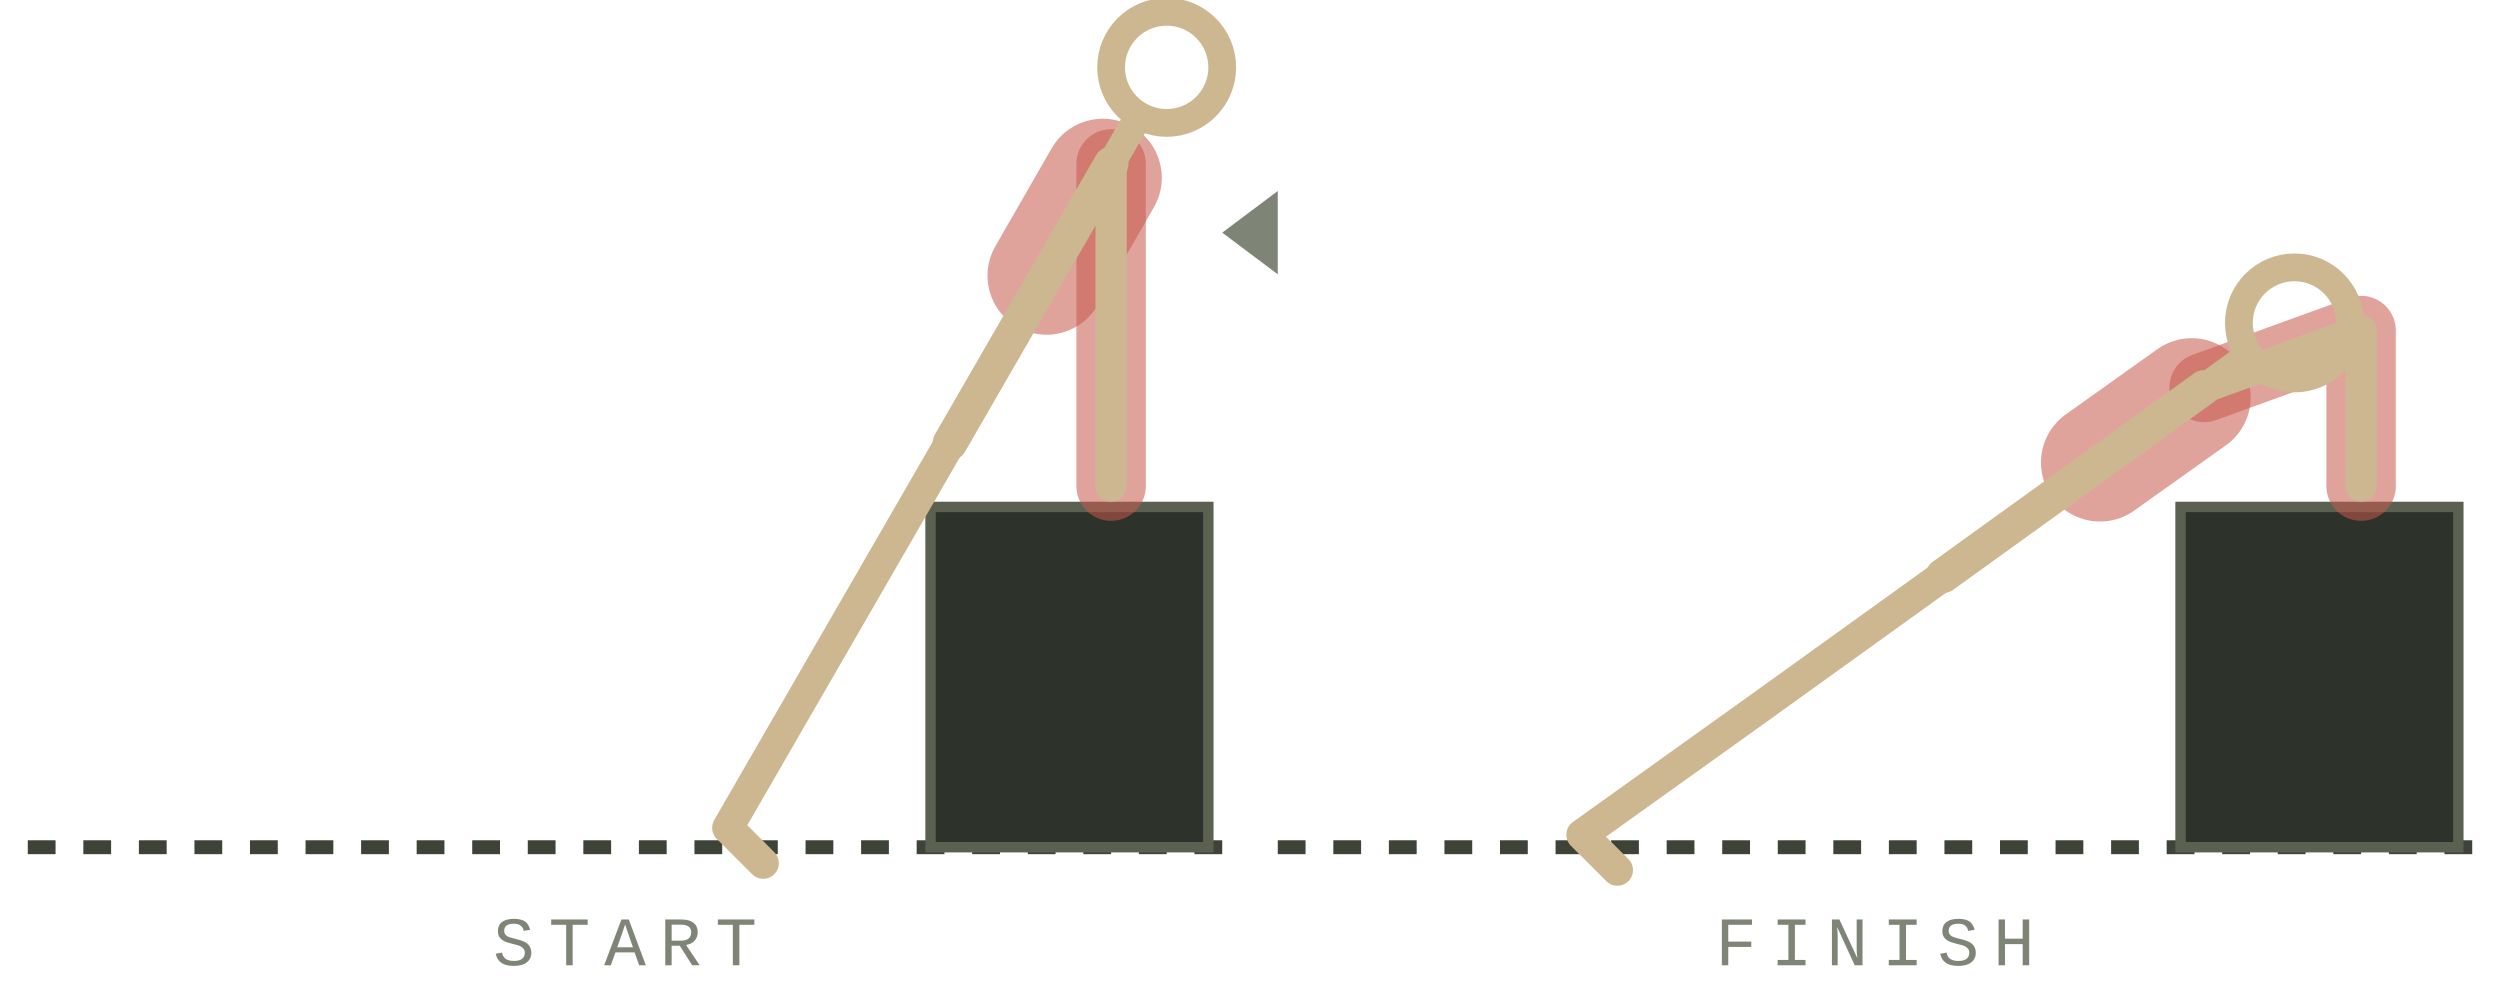
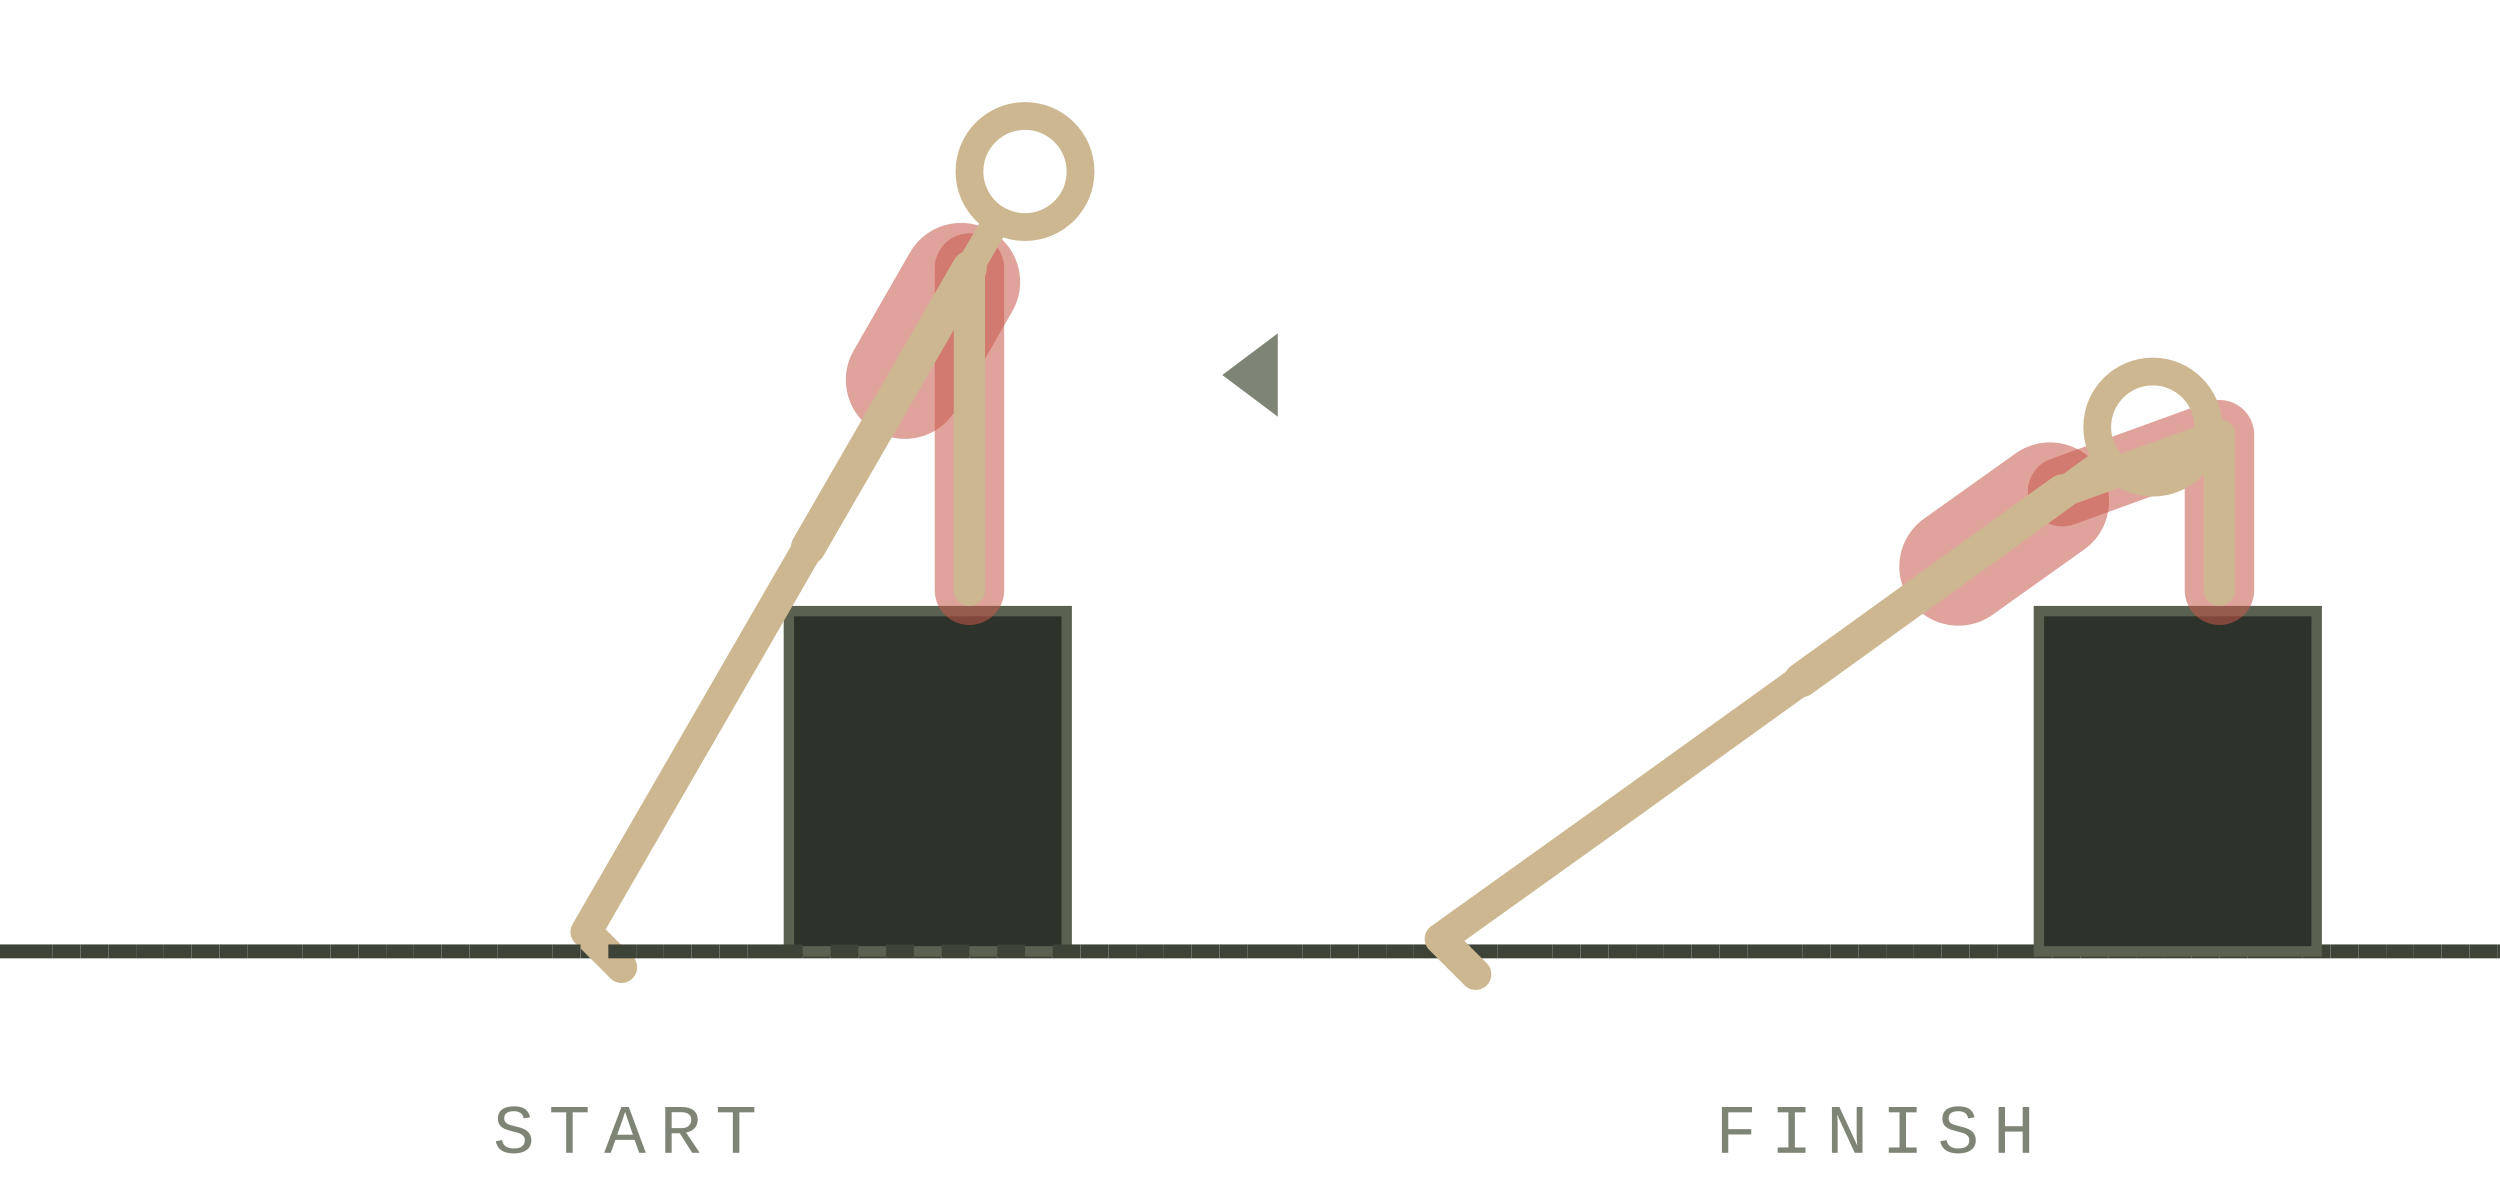
- <svg xmlns="http://www.w3.org/2000/svg" viewBox="0 70 360 145" role="img" aria-label="inclinepushup start and finish positions">
+ <svg xmlns="http://www.w3.org/2000/svg" viewBox="0 55 360 171" role="img" aria-label="inclinepushup start and finish positions">
  <g>
-     <line x1="4" y1="192" x2="176" y2="192" stroke="#3d4337" stroke-width="2" stroke-dasharray="4 4" />
-     <rect x="134.0" y="143.0" width="40" height="49.0" fill="#2d322a" stroke="#5a6150" stroke-width="1.5" />
-     <polyline points="158.8,95.6 150.7,109.7" fill="none" stroke="#c7584a" stroke-width="17" stroke-linecap="round" stroke-linejoin="round" opacity="0.55" />
-     <polyline points="160.0,93.6 160.0,117.6 160.0,140.0" fill="none" stroke="#c7584a" stroke-width="10" stroke-linecap="round" stroke-linejoin="round" opacity="0.55" />
-     <polyline points="136.8,133.8 160.0,93.6" fill="none" stroke="#cdb790" stroke-width="5" stroke-linecap="round" stroke-linejoin="round" opacity="1" />
-     <polyline points="160.0,93.6 164.0,86.7" fill="none" stroke="#cdb790" stroke-width="4" stroke-linecap="round" stroke-linejoin="round" opacity="1" />
-     <circle cx="168.0" cy="79.7" r="8.0" fill="none" stroke="#cdb790" stroke-width="4" />
-     <polyline points="136.8,133.8 120.8,161.5 104.8,189.2 109.9,194.3" fill="none" stroke="#cdb790" stroke-width="4.5" stroke-linecap="round" stroke-linejoin="round" opacity="1" />
-     <polyline points="160.0,93.6 160.0,117.6 160.0,140.0" fill="none" stroke="#cdb790" stroke-width="4.5" stroke-linecap="round" stroke-linejoin="round" opacity="1" />
-     <text x="90" y="209" text-anchor="middle" font-family="Consolas,'Courier New',monospace" font-size="10" letter-spacing="2" fill="#7f8576">START</text>
+     <g transform="translate(-20.4 0.0) scale(1.0)">
+       <line x1="-400" y1="192" x2="580" y2="192" stroke="#3d4337" stroke-width="2" stroke-dasharray="4 4" />
+       <rect x="134.0" y="143.0" width="40" height="49.0" fill="#2d322a" stroke="#5a6150" stroke-width="1.5" />
+       <polyline points="158.8,95.6 150.7,109.7" fill="none" stroke="#c7584a" stroke-width="17" stroke-linecap="round" stroke-linejoin="round" opacity="0.55" />
+       <polyline points="160.0,93.6 160.0,117.6 160.0,140.0" fill="none" stroke="#c7584a" stroke-width="10" stroke-linecap="round" stroke-linejoin="round" opacity="0.55" />
+       <polyline points="136.8,133.8 160.0,93.6" fill="none" stroke="#cdb790" stroke-width="5" stroke-linecap="round" stroke-linejoin="round" opacity="1" />
+       <polyline points="160.0,93.6 164.0,86.7" fill="none" stroke="#cdb790" stroke-width="4" stroke-linecap="round" stroke-linejoin="round" opacity="1" />
+       <circle cx="168.0" cy="79.7" r="8.0" fill="none" stroke="#cdb790" stroke-width="4" />
+       <polyline points="136.8,133.8 120.8,161.5 104.8,189.2 109.9,194.3" fill="none" stroke="#cdb790" stroke-width="4.5" stroke-linecap="round" stroke-linejoin="round" opacity="1" />
+       <polyline points="160.0,93.6 160.0,117.6 160.0,140.0" fill="none" stroke="#cdb790" stroke-width="4.5" stroke-linecap="round" stroke-linejoin="round" opacity="1" />
+     </g>
+     <text x="90" y="221" text-anchor="middle" font-family="Consolas,'Courier New',monospace" font-size="10" letter-spacing="2" fill="#7f8576">START</text>
  </g>
  <g transform="translate(180,0)">
-     <line x1="4" y1="192" x2="176" y2="192" stroke="#3d4337" stroke-width="2" stroke-dasharray="4 4" />
-     <rect x="134.0" y="143.0" width="40" height="49.0" fill="#2d322a" stroke="#5a6150" stroke-width="1.5" />
-     <polyline points="135.6,127.2 122.4,136.6" fill="none" stroke="#c7584a" stroke-width="17" stroke-linecap="round" stroke-linejoin="round" opacity="0.55" />
-     <polyline points="137.4,125.8 160.0,117.6 160.0,140.0" fill="none" stroke="#c7584a" stroke-width="10" stroke-linecap="round" stroke-linejoin="round" opacity="0.55" />
-     <polyline points="99.8,152.9 137.4,125.8" fill="none" stroke="#cdb790" stroke-width="5" stroke-linecap="round" stroke-linejoin="round" opacity="1" />
-     <polyline points="137.4,125.8 143.9,121.1" fill="none" stroke="#cdb790" stroke-width="4" stroke-linecap="round" stroke-linejoin="round" opacity="1" />
-     <circle cx="150.4" cy="116.5" r="8.0" fill="none" stroke="#cdb790" stroke-width="4" />
-     <polyline points="99.8,152.9 73.8,171.6 47.8,190.2 52.9,195.3" fill="none" stroke="#cdb790" stroke-width="4.5" stroke-linecap="round" stroke-linejoin="round" opacity="1" />
-     <polyline points="137.4,125.8 160.0,117.6 160.0,140.0" fill="none" stroke="#cdb790" stroke-width="4.5" stroke-linecap="round" stroke-linejoin="round" opacity="1" />
-     <text x="90" y="209" text-anchor="middle" font-family="Consolas,'Courier New',monospace" font-size="10" letter-spacing="2" fill="#7f8576">FINISH</text>
+     <g transform="translate(-20.4 0.0) scale(1.0)">
+       <line x1="-400" y1="192" x2="580" y2="192" stroke="#3d4337" stroke-width="2" stroke-dasharray="4 4" />
+       <rect x="134.0" y="143.0" width="40" height="49.0" fill="#2d322a" stroke="#5a6150" stroke-width="1.5" />
+       <polyline points="135.6,127.2 122.4,136.6" fill="none" stroke="#c7584a" stroke-width="17" stroke-linecap="round" stroke-linejoin="round" opacity="0.55" />
+       <polyline points="137.4,125.8 160.0,117.6 160.0,140.0" fill="none" stroke="#c7584a" stroke-width="10" stroke-linecap="round" stroke-linejoin="round" opacity="0.55" />
+       <polyline points="99.8,152.9 137.4,125.8" fill="none" stroke="#cdb790" stroke-width="5" stroke-linecap="round" stroke-linejoin="round" opacity="1" />
+       <polyline points="137.4,125.8 143.9,121.1" fill="none" stroke="#cdb790" stroke-width="4" stroke-linecap="round" stroke-linejoin="round" opacity="1" />
+       <circle cx="150.4" cy="116.5" r="8.0" fill="none" stroke="#cdb790" stroke-width="4" />
+       <polyline points="99.8,152.9 73.8,171.6 47.8,190.2 52.9,195.3" fill="none" stroke="#cdb790" stroke-width="4.5" stroke-linecap="round" stroke-linejoin="round" opacity="1" />
+       <polyline points="137.4,125.8 160.0,117.6 160.0,140.0" fill="none" stroke="#cdb790" stroke-width="4.5" stroke-linecap="round" stroke-linejoin="round" opacity="1" />
+     </g>
+     <text x="90" y="221" text-anchor="middle" font-family="Consolas,'Courier New',monospace" font-size="10" letter-spacing="2" fill="#7f8576">FINISH</text>
  </g>
-   <path d="M171 103.5 l8 -6 v12 z" fill="#7f8576" transform="translate(5,0)" />
+   <path d="M176 109 l8 -6 v12 z" fill="#7f8576" />
</svg>
